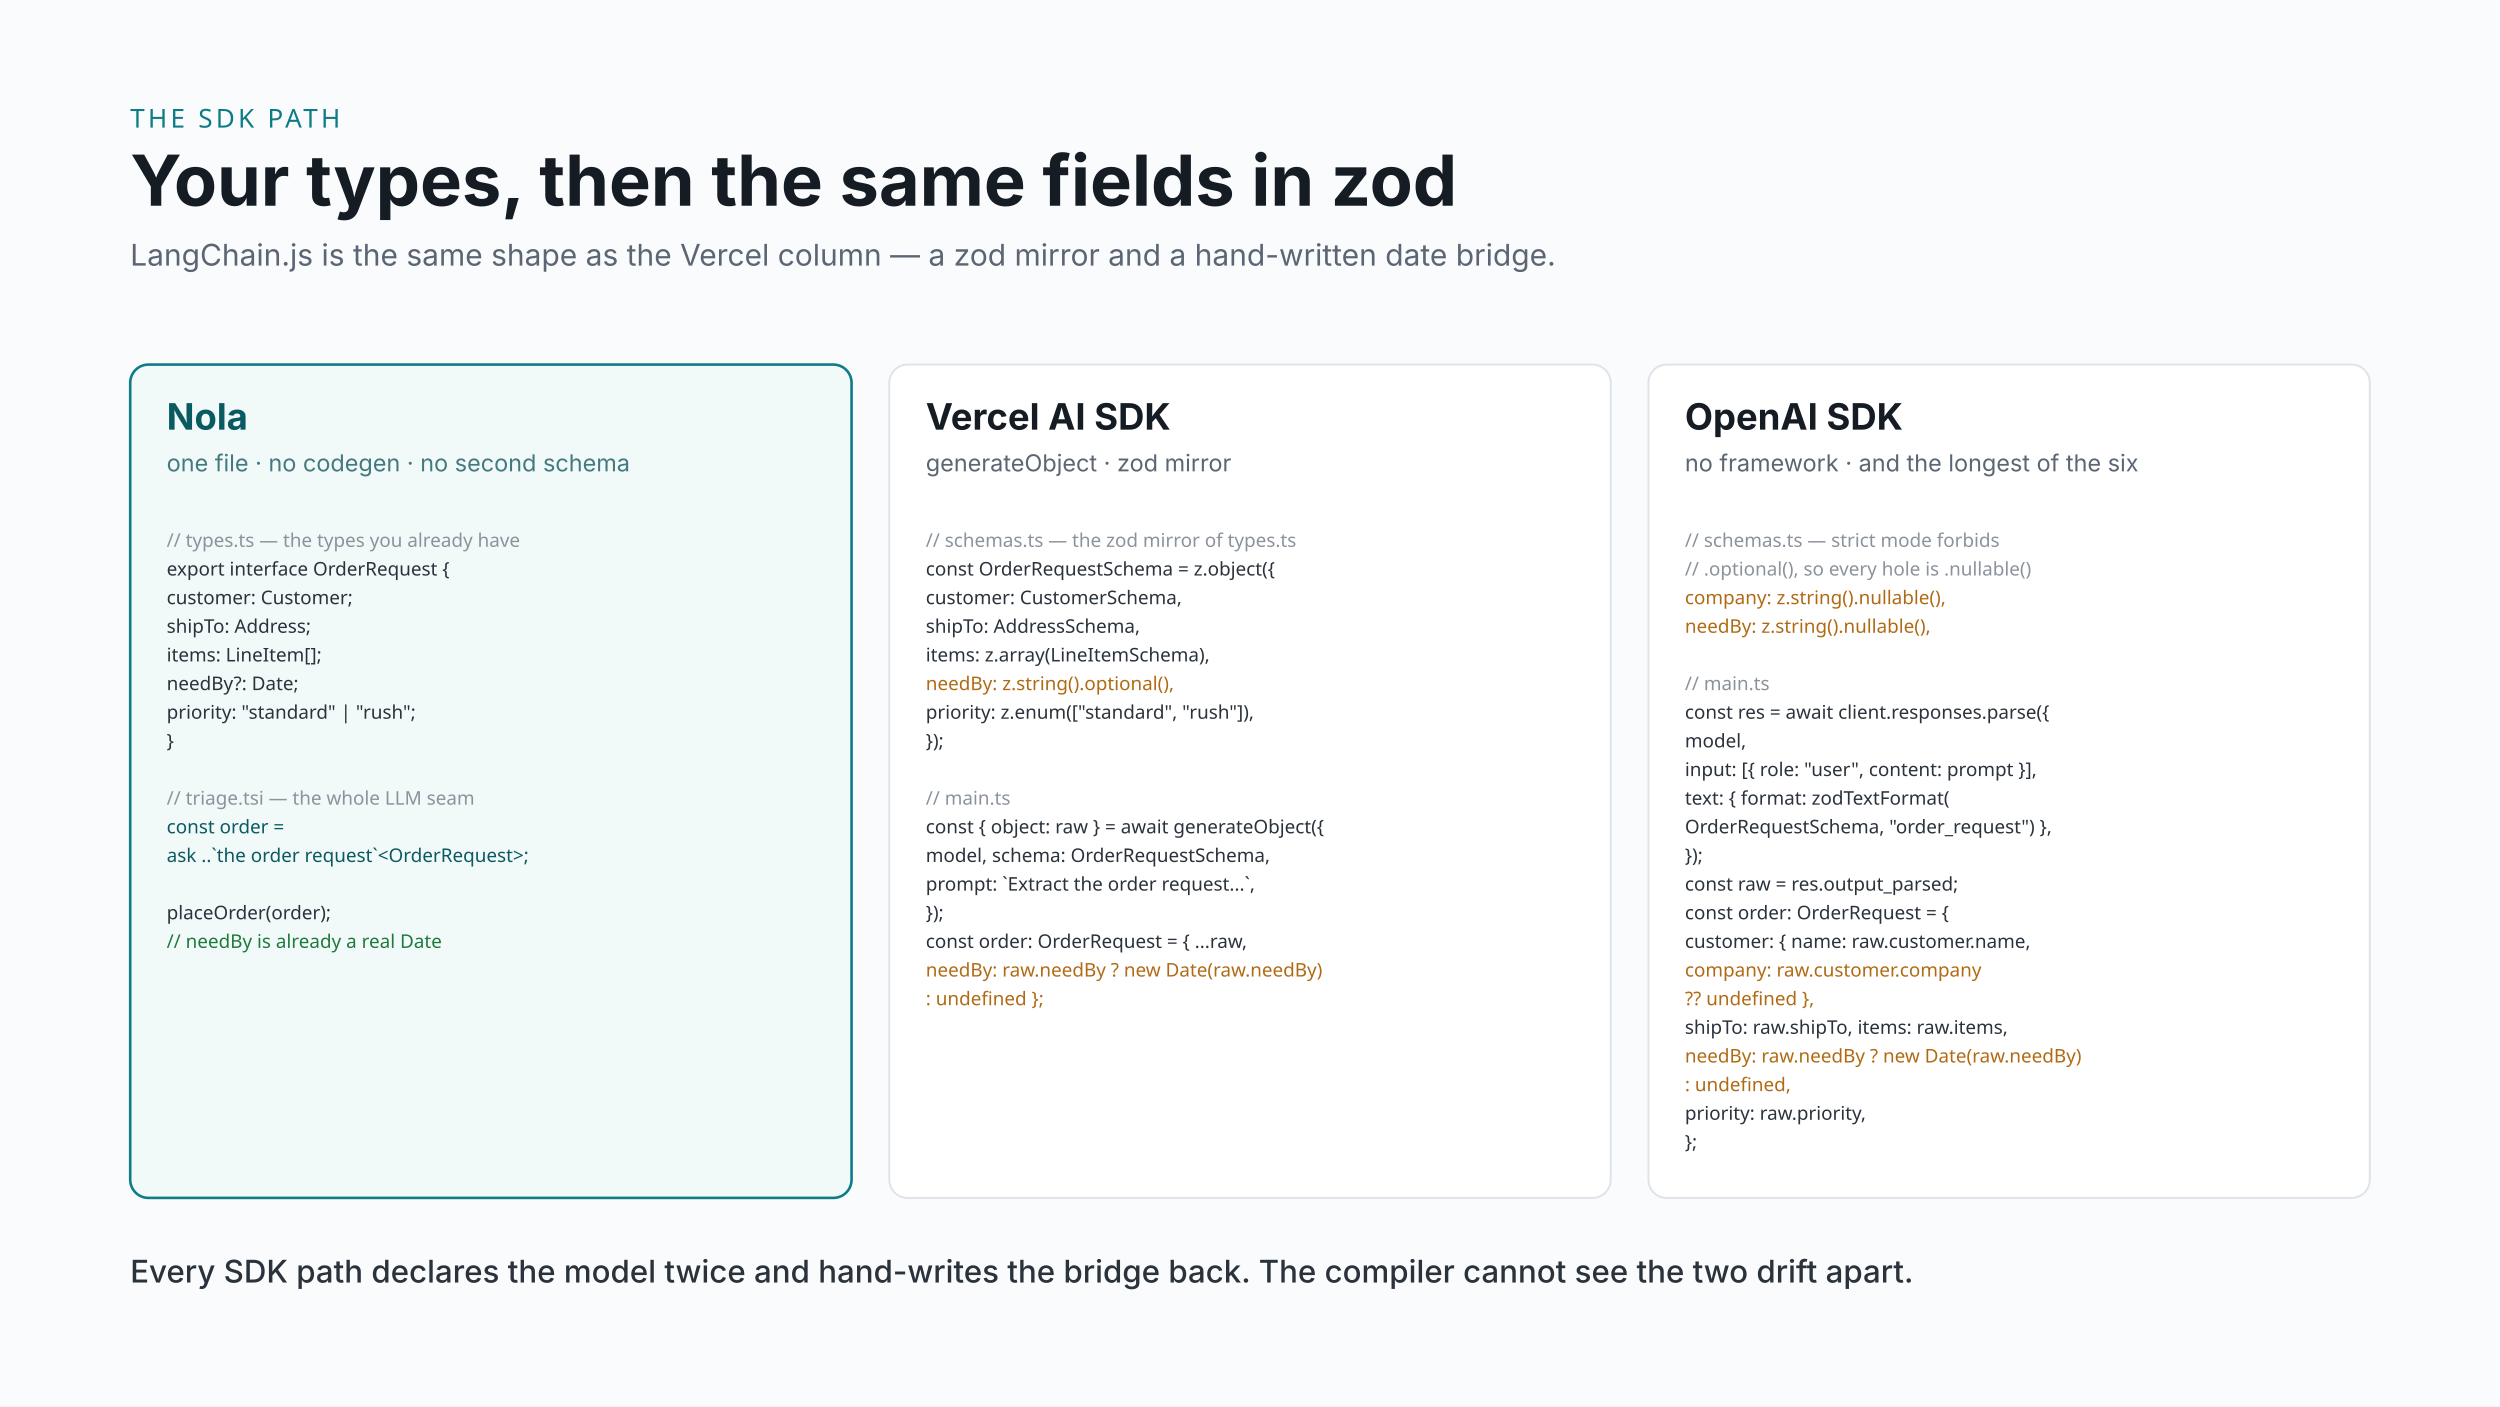
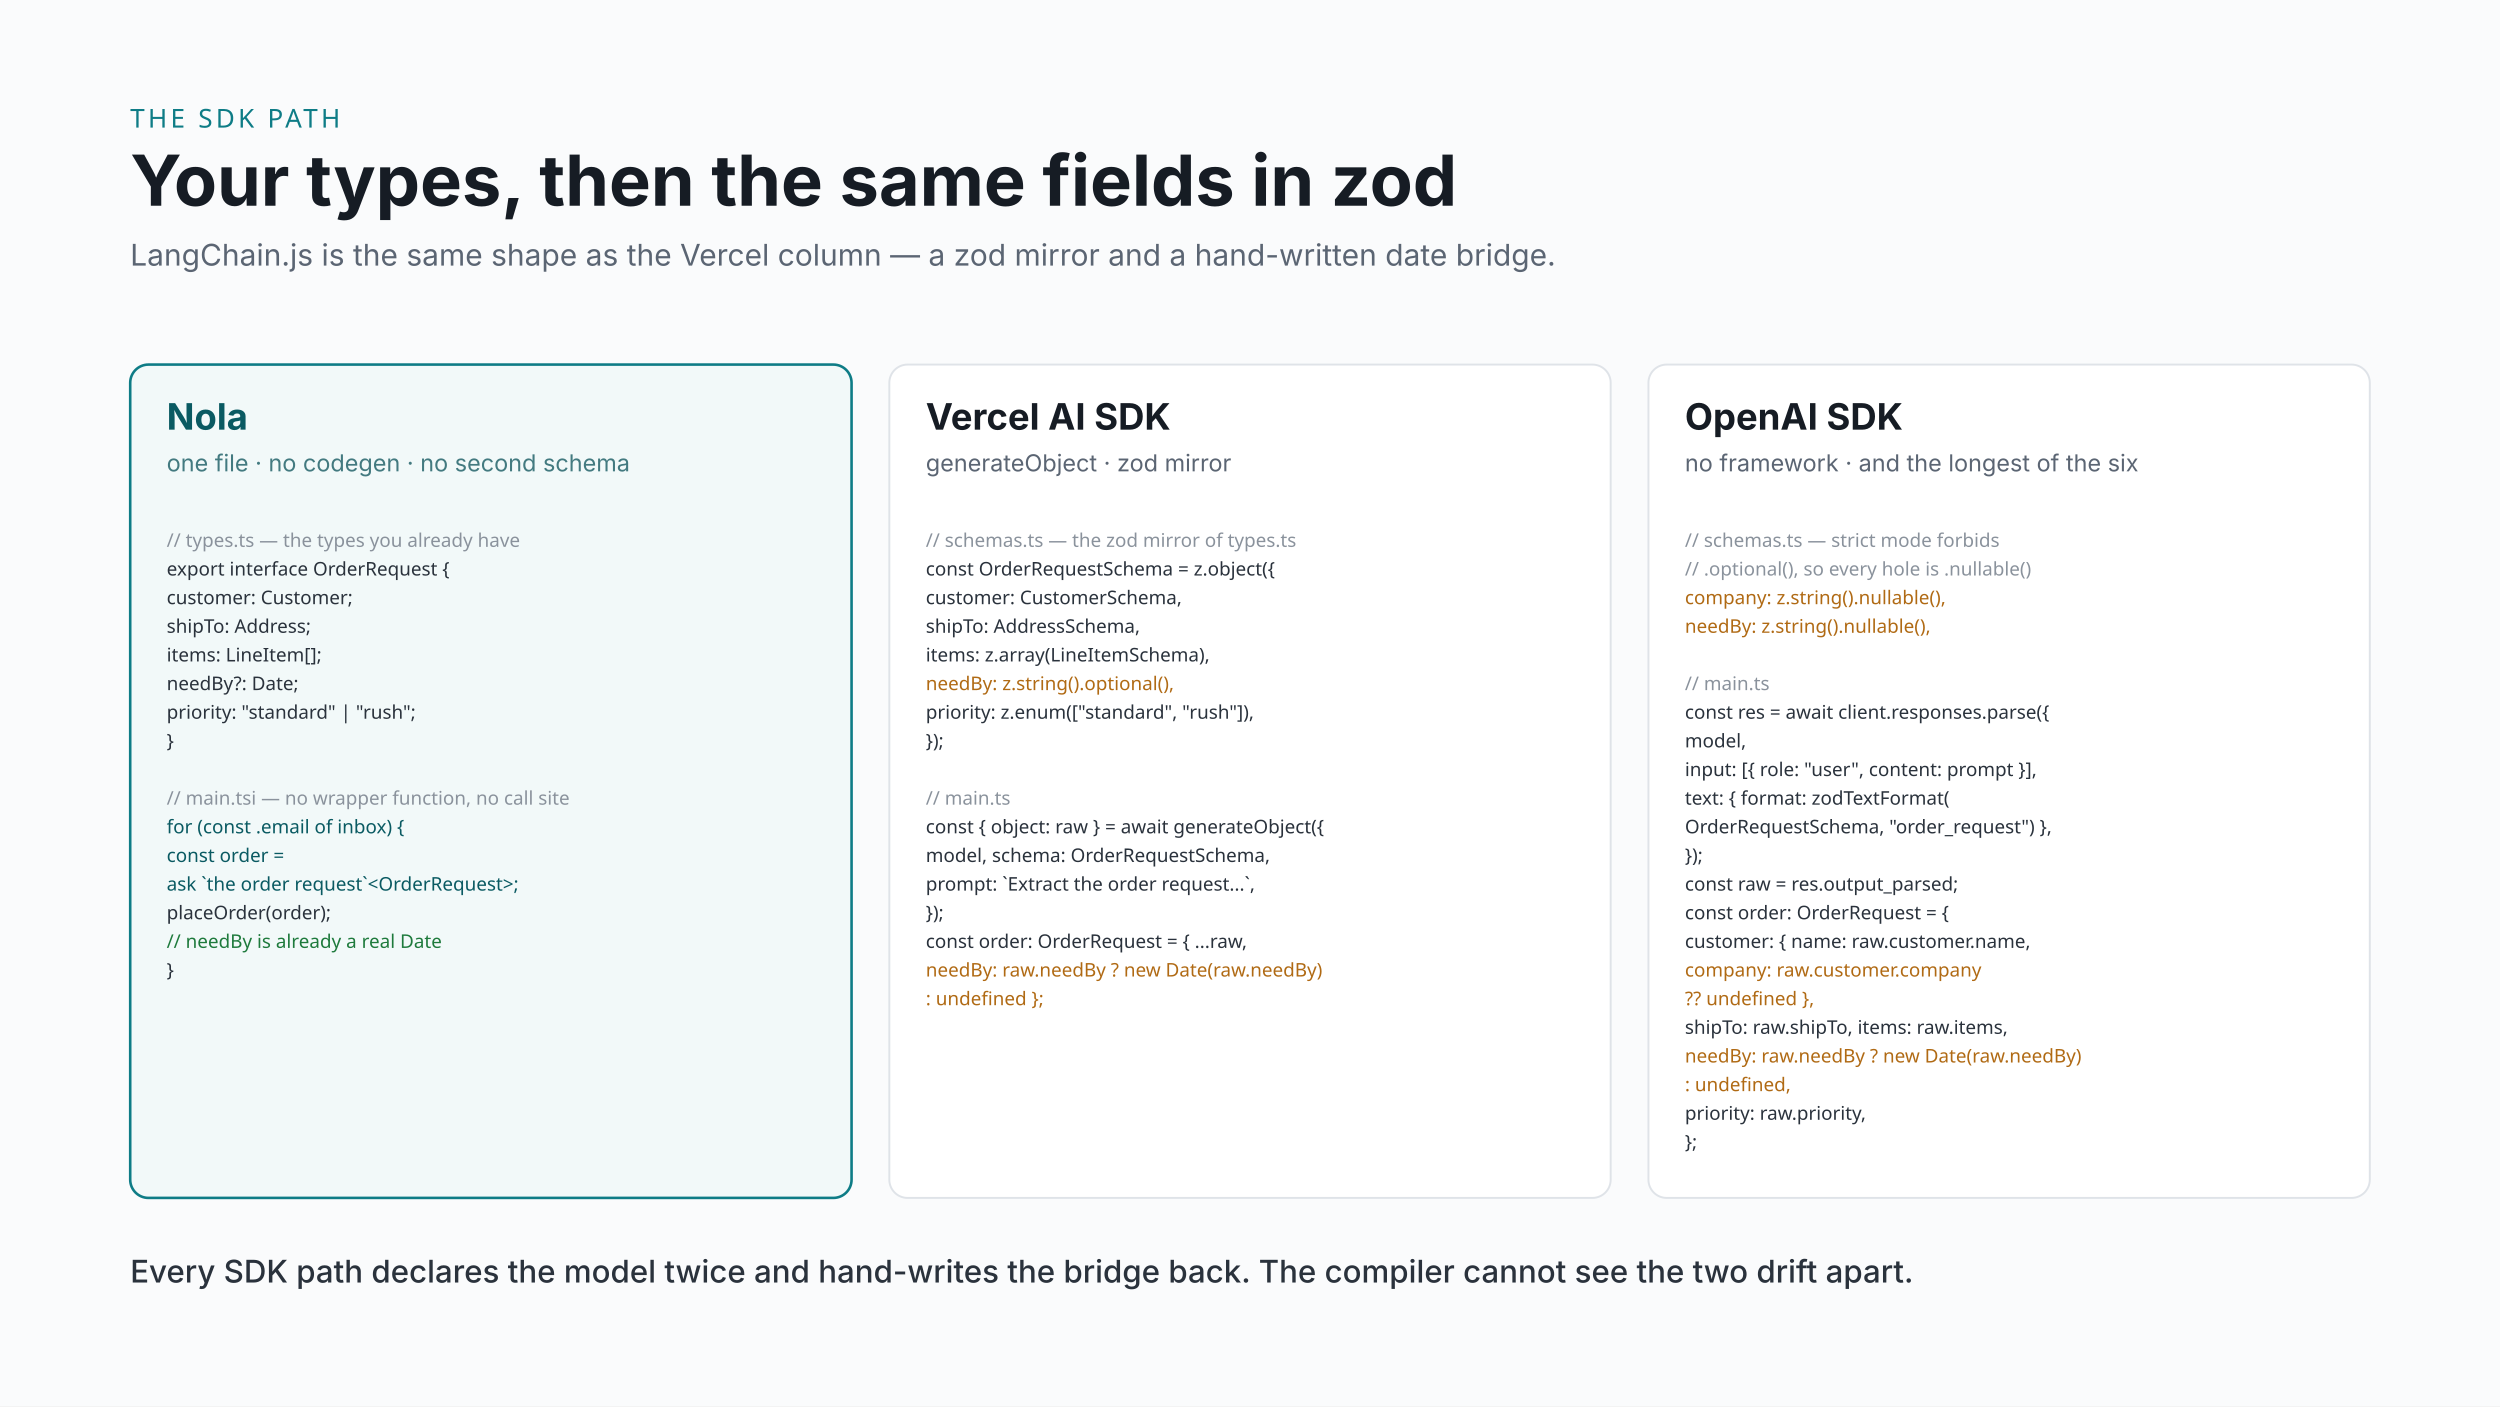
<svg xmlns="http://www.w3.org/2000/svg" width="1920" height="1080" viewBox="0 0 1920 1080">
  <rect id="background" width="1920" height="1080" fill="#FAFBFC" />
  <text x="100" y="98" font-family="Roboto Mono" font-size="20" font-weight="500" letter-spacing="2.5" fill="#0E7C86">THE SDK PATH</text>
  <text x="100" y="158" font-family="Inter" font-size="54" font-weight="700" fill="#161C24">Your types, then the same fields in zod</text>
  <text x="100" y="204" font-family="Inter" font-size="23" fill="#5B6573">LangChain.js is the same shape as the Vercel column — a zod mirror and a hand-written date bridge.</text>
  <rect x="100" y="280" width="554" height="640" rx="14" fill="#F2F9F9" stroke="#0E7C86" stroke-width="2" />
  <text x="128" y="330" font-family="Inter" font-size="28" font-weight="700" fill="#0A5A62">Nola</text>
  <text x="128" y="362" font-family="Inter" font-size="18" fill="#437A80">one file · no codegen · no second schema</text>
  <text x="128" y="420" font-family="Roboto Mono" font-size="14.5" fill="#8A929C">// types.ts — the types you already have</text>
  <text x="128" y="442" font-family="Roboto Mono" font-size="14.5" fill="#2A323C">export interface OrderRequest {</text>
  <text x="128" y="464" font-family="Roboto Mono" font-size="14.5" fill="#2A323C">  customer: Customer;</text>
  <text x="128" y="486" font-family="Roboto Mono" font-size="14.5" fill="#2A323C">  shipTo: Address;</text>
  <text x="128" y="508" font-family="Roboto Mono" font-size="14.5" fill="#2A323C">  items: LineItem[];</text>
  <text x="128" y="530" font-family="Roboto Mono" font-size="14.5" fill="#2A323C">  needBy?: Date;</text>
  <text x="128" y="552" font-family="Roboto Mono" font-size="14.5" fill="#2A323C">  priority: "standard" | "rush";</text>
  <text x="128" y="574" font-family="Roboto Mono" font-size="14.5" fill="#2A323C">}</text>
-   <text x="128" y="618" font-family="Roboto Mono" font-size="14.5" fill="#8A929C">// triage.tsi — the whole LLM seam</text>
-   <text x="128" y="640" font-family="Roboto Mono" font-size="14.5" font-weight="500" fill="#0A5A62">const order =</text>
-   <text x="128" y="662" font-family="Roboto Mono" font-size="14.5" font-weight="500" fill="#0A5A62">  ask ..`the order request`&lt;OrderRequest&gt;;</text>
-   <text x="128" y="706" font-family="Roboto Mono" font-size="14.5" fill="#2A323C">placeOrder(order);</text>
-   <text x="128" y="728" font-family="Roboto Mono" font-size="14.5" fill="#1E7A3C">// needBy is already a real Date</text>
+   <text x="128" y="618" font-family="Roboto Mono" font-size="14.5" fill="#8A929C">// main.tsi — no wrapper function, no call site</text>
+   <text x="128" y="640" font-family="Roboto Mono" font-size="14.5" font-weight="500" fill="#0A5A62">for (const .email of inbox) {</text>
+   <text x="128" y="662" font-family="Roboto Mono" font-size="14.5" font-weight="500" fill="#0A5A62">  const order =</text>
+   <text x="128" y="684" font-family="Roboto Mono" font-size="14.5" font-weight="500" fill="#0A5A62">    ask `the order request`&lt;OrderRequest&gt;;</text>
+   <text x="128" y="706" font-family="Roboto Mono" font-size="14.5" fill="#2A323C">  placeOrder(order);</text>
+   <text x="128" y="728" font-family="Roboto Mono" font-size="14.5" fill="#1E7A3C">  // needBy is already a real Date</text>
+   <text x="128" y="750" font-family="Roboto Mono" font-size="14.5" fill="#2A323C">}</text>
  <rect x="683" y="280" width="554" height="640" rx="14" fill="#FFFFFF" stroke="#DFE3E8" stroke-width="1.5" />
  <text x="711" y="330" font-family="Inter" font-size="28" font-weight="700" fill="#161C24">Vercel AI SDK</text>
  <text x="711" y="362" font-family="Inter" font-size="18" fill="#5B6573">generateObject · zod mirror</text>
  <text x="711" y="420" font-family="Roboto Mono" font-size="14.5" fill="#8A929C">// schemas.ts — the zod mirror of types.ts</text>
  <text x="711" y="442" font-family="Roboto Mono" font-size="14.5" fill="#2A323C">const OrderRequestSchema = z.object({</text>
  <text x="711" y="464" font-family="Roboto Mono" font-size="14.5" fill="#2A323C">  customer: CustomerSchema,</text>
  <text x="711" y="486" font-family="Roboto Mono" font-size="14.5" fill="#2A323C">  shipTo: AddressSchema,</text>
  <text x="711" y="508" font-family="Roboto Mono" font-size="14.5" fill="#2A323C">  items: z.array(LineItemSchema),</text>
  <text x="711" y="530" font-family="Roboto Mono" font-size="14.5" fill="#B06A14">  needBy: z.string().optional(),</text>
  <text x="711" y="552" font-family="Roboto Mono" font-size="14.5" fill="#2A323C">  priority: z.enum(["standard", "rush"]),</text>
  <text x="711" y="574" font-family="Roboto Mono" font-size="14.5" fill="#2A323C">});</text>
  <text x="711" y="618" font-family="Roboto Mono" font-size="14.5" fill="#8A929C">// main.ts</text>
  <text x="711" y="640" font-family="Roboto Mono" font-size="14.5" fill="#2A323C">const { object: raw } = await generateObject({</text>
  <text x="711" y="662" font-family="Roboto Mono" font-size="14.5" fill="#2A323C">  model, schema: OrderRequestSchema,</text>
  <text x="711" y="684" font-family="Roboto Mono" font-size="14.5" fill="#2A323C">  prompt: `Extract the order request...`,</text>
  <text x="711" y="706" font-family="Roboto Mono" font-size="14.5" fill="#2A323C">});</text>
  <text x="711" y="728" font-family="Roboto Mono" font-size="14.5" fill="#2A323C">const order: OrderRequest = { ...raw,</text>
  <text x="711" y="750" font-family="Roboto Mono" font-size="14.5" fill="#B06A14">  needBy: raw.needBy ? new Date(raw.needBy)</text>
  <text x="711" y="772" font-family="Roboto Mono" font-size="14.5" fill="#B06A14">                     : undefined };</text>
  <rect x="1266" y="280" width="554" height="640" rx="14" fill="#FFFFFF" stroke="#DFE3E8" stroke-width="1.5" />
  <text x="1294" y="330" font-family="Inter" font-size="28" font-weight="700" fill="#161C24">OpenAI SDK</text>
  <text x="1294" y="362" font-family="Inter" font-size="18" fill="#5B6573">no framework · and the longest of the six</text>
  <text x="1294" y="420" font-family="Roboto Mono" font-size="14.5" fill="#8A929C">// schemas.ts — strict mode forbids</text>
  <text x="1294" y="442" font-family="Roboto Mono" font-size="14.5" fill="#8A929C">// .optional(), so every hole is .nullable()</text>
  <text x="1294" y="464" font-family="Roboto Mono" font-size="14.5" fill="#B06A14">  company: z.string().nullable(),</text>
  <text x="1294" y="486" font-family="Roboto Mono" font-size="14.5" fill="#B06A14">  needBy: z.string().nullable(),</text>
  <text x="1294" y="530" font-family="Roboto Mono" font-size="14.5" fill="#8A929C">// main.ts</text>
  <text x="1294" y="552" font-family="Roboto Mono" font-size="14.5" fill="#2A323C">const res = await client.responses.parse({</text>
  <text x="1294" y="574" font-family="Roboto Mono" font-size="14.5" fill="#2A323C">  model,</text>
  <text x="1294" y="596" font-family="Roboto Mono" font-size="14.5" fill="#2A323C">  input: [{ role: "user", content: prompt }],</text>
  <text x="1294" y="618" font-family="Roboto Mono" font-size="14.5" fill="#2A323C">  text: { format: zodTextFormat(</text>
  <text x="1294" y="640" font-family="Roboto Mono" font-size="14.5" fill="#2A323C">    OrderRequestSchema, "order_request") },</text>
  <text x="1294" y="662" font-family="Roboto Mono" font-size="14.5" fill="#2A323C">});</text>
  <text x="1294" y="684" font-family="Roboto Mono" font-size="14.5" fill="#2A323C">const raw = res.output_parsed;</text>
  <text x="1294" y="706" font-family="Roboto Mono" font-size="14.5" fill="#2A323C">const order: OrderRequest = {</text>
  <text x="1294" y="728" font-family="Roboto Mono" font-size="14.5" fill="#2A323C">  customer: { name: raw.customer.name,</text>
  <text x="1294" y="750" font-family="Roboto Mono" font-size="14.5" fill="#B06A14">    company: raw.customer.company</text>
  <text x="1294" y="772" font-family="Roboto Mono" font-size="14.5" fill="#B06A14">      ?? undefined },</text>
  <text x="1294" y="794" font-family="Roboto Mono" font-size="14.5" fill="#2A323C">  shipTo: raw.shipTo, items: raw.items,</text>
  <text x="1294" y="816" font-family="Roboto Mono" font-size="14.5" fill="#B06A14">  needBy: raw.needBy ? new Date(raw.needBy)</text>
  <text x="1294" y="838" font-family="Roboto Mono" font-size="14.5" fill="#B06A14">                     : undefined,</text>
  <text x="1294" y="860" font-family="Roboto Mono" font-size="14.5" fill="#2A323C">  priority: raw.priority,</text>
  <text x="1294" y="882" font-family="Roboto Mono" font-size="14.5" fill="#2A323C">};</text>
  <text x="100" y="985" font-family="Inter" font-size="24" font-weight="500" fill="#2A323C">Every SDK path declares the model twice and hand-writes the bridge back. The compiler cannot see the two drift apart.</text>
</svg>
